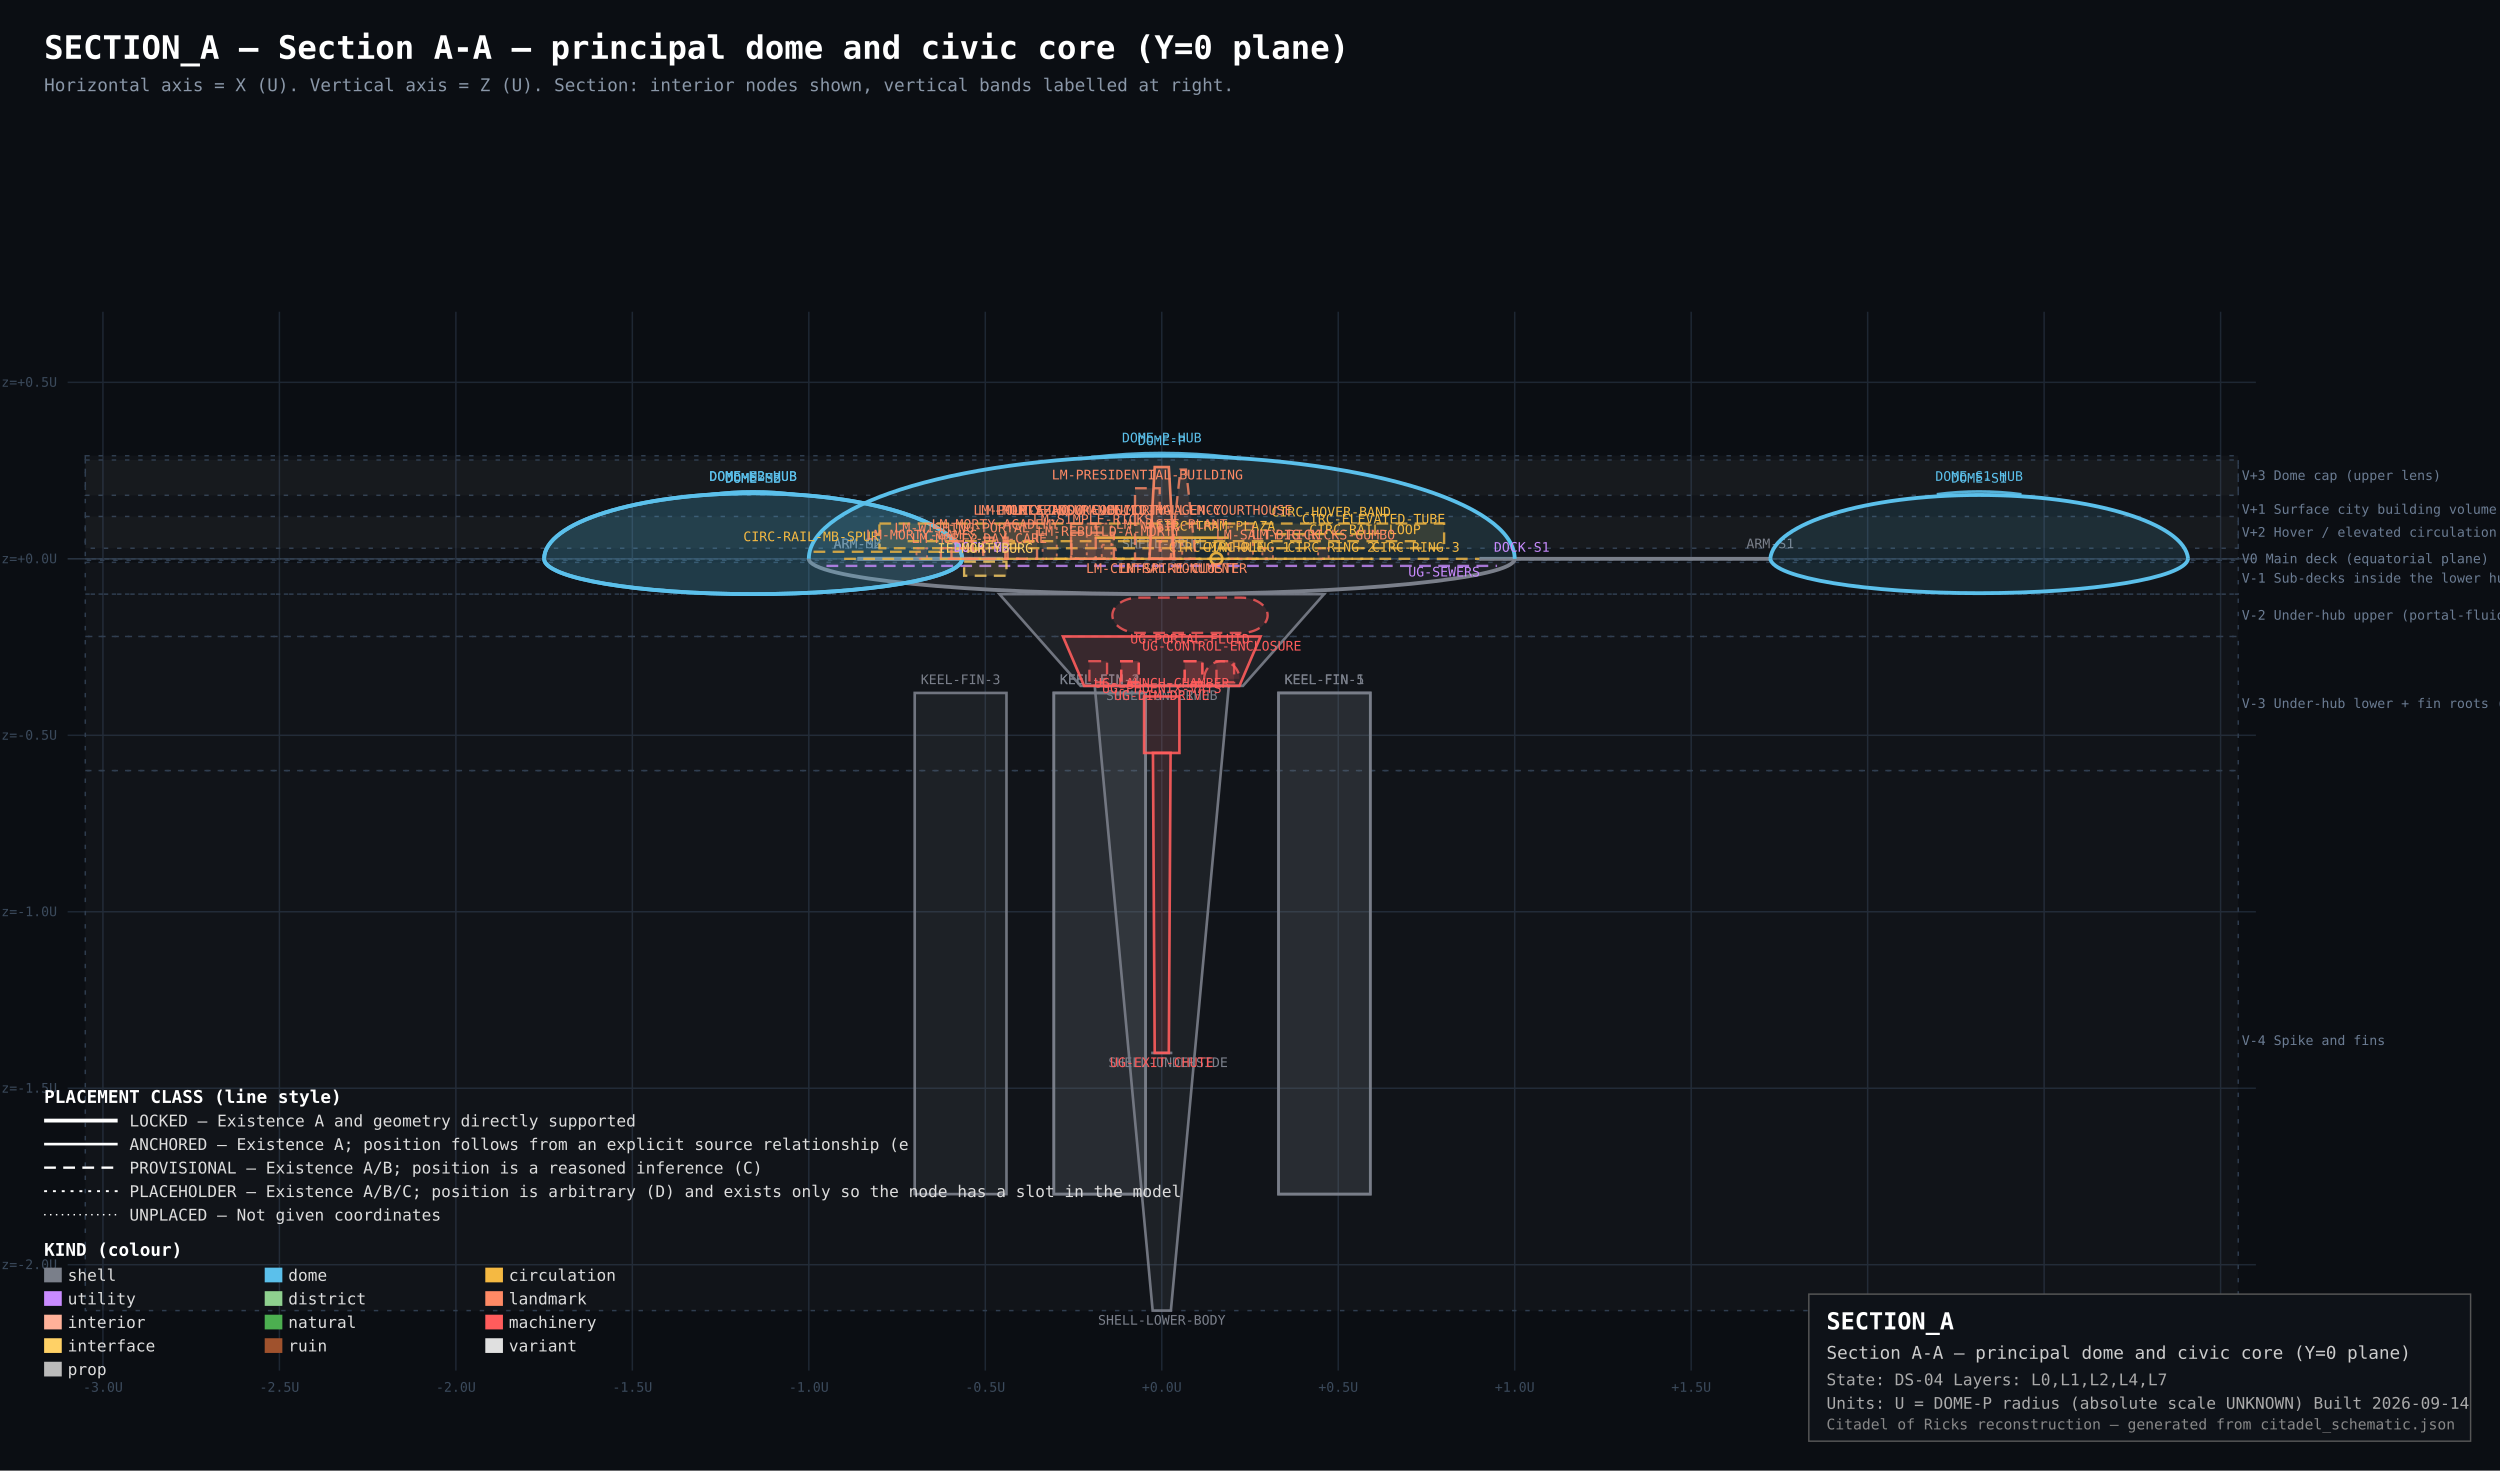
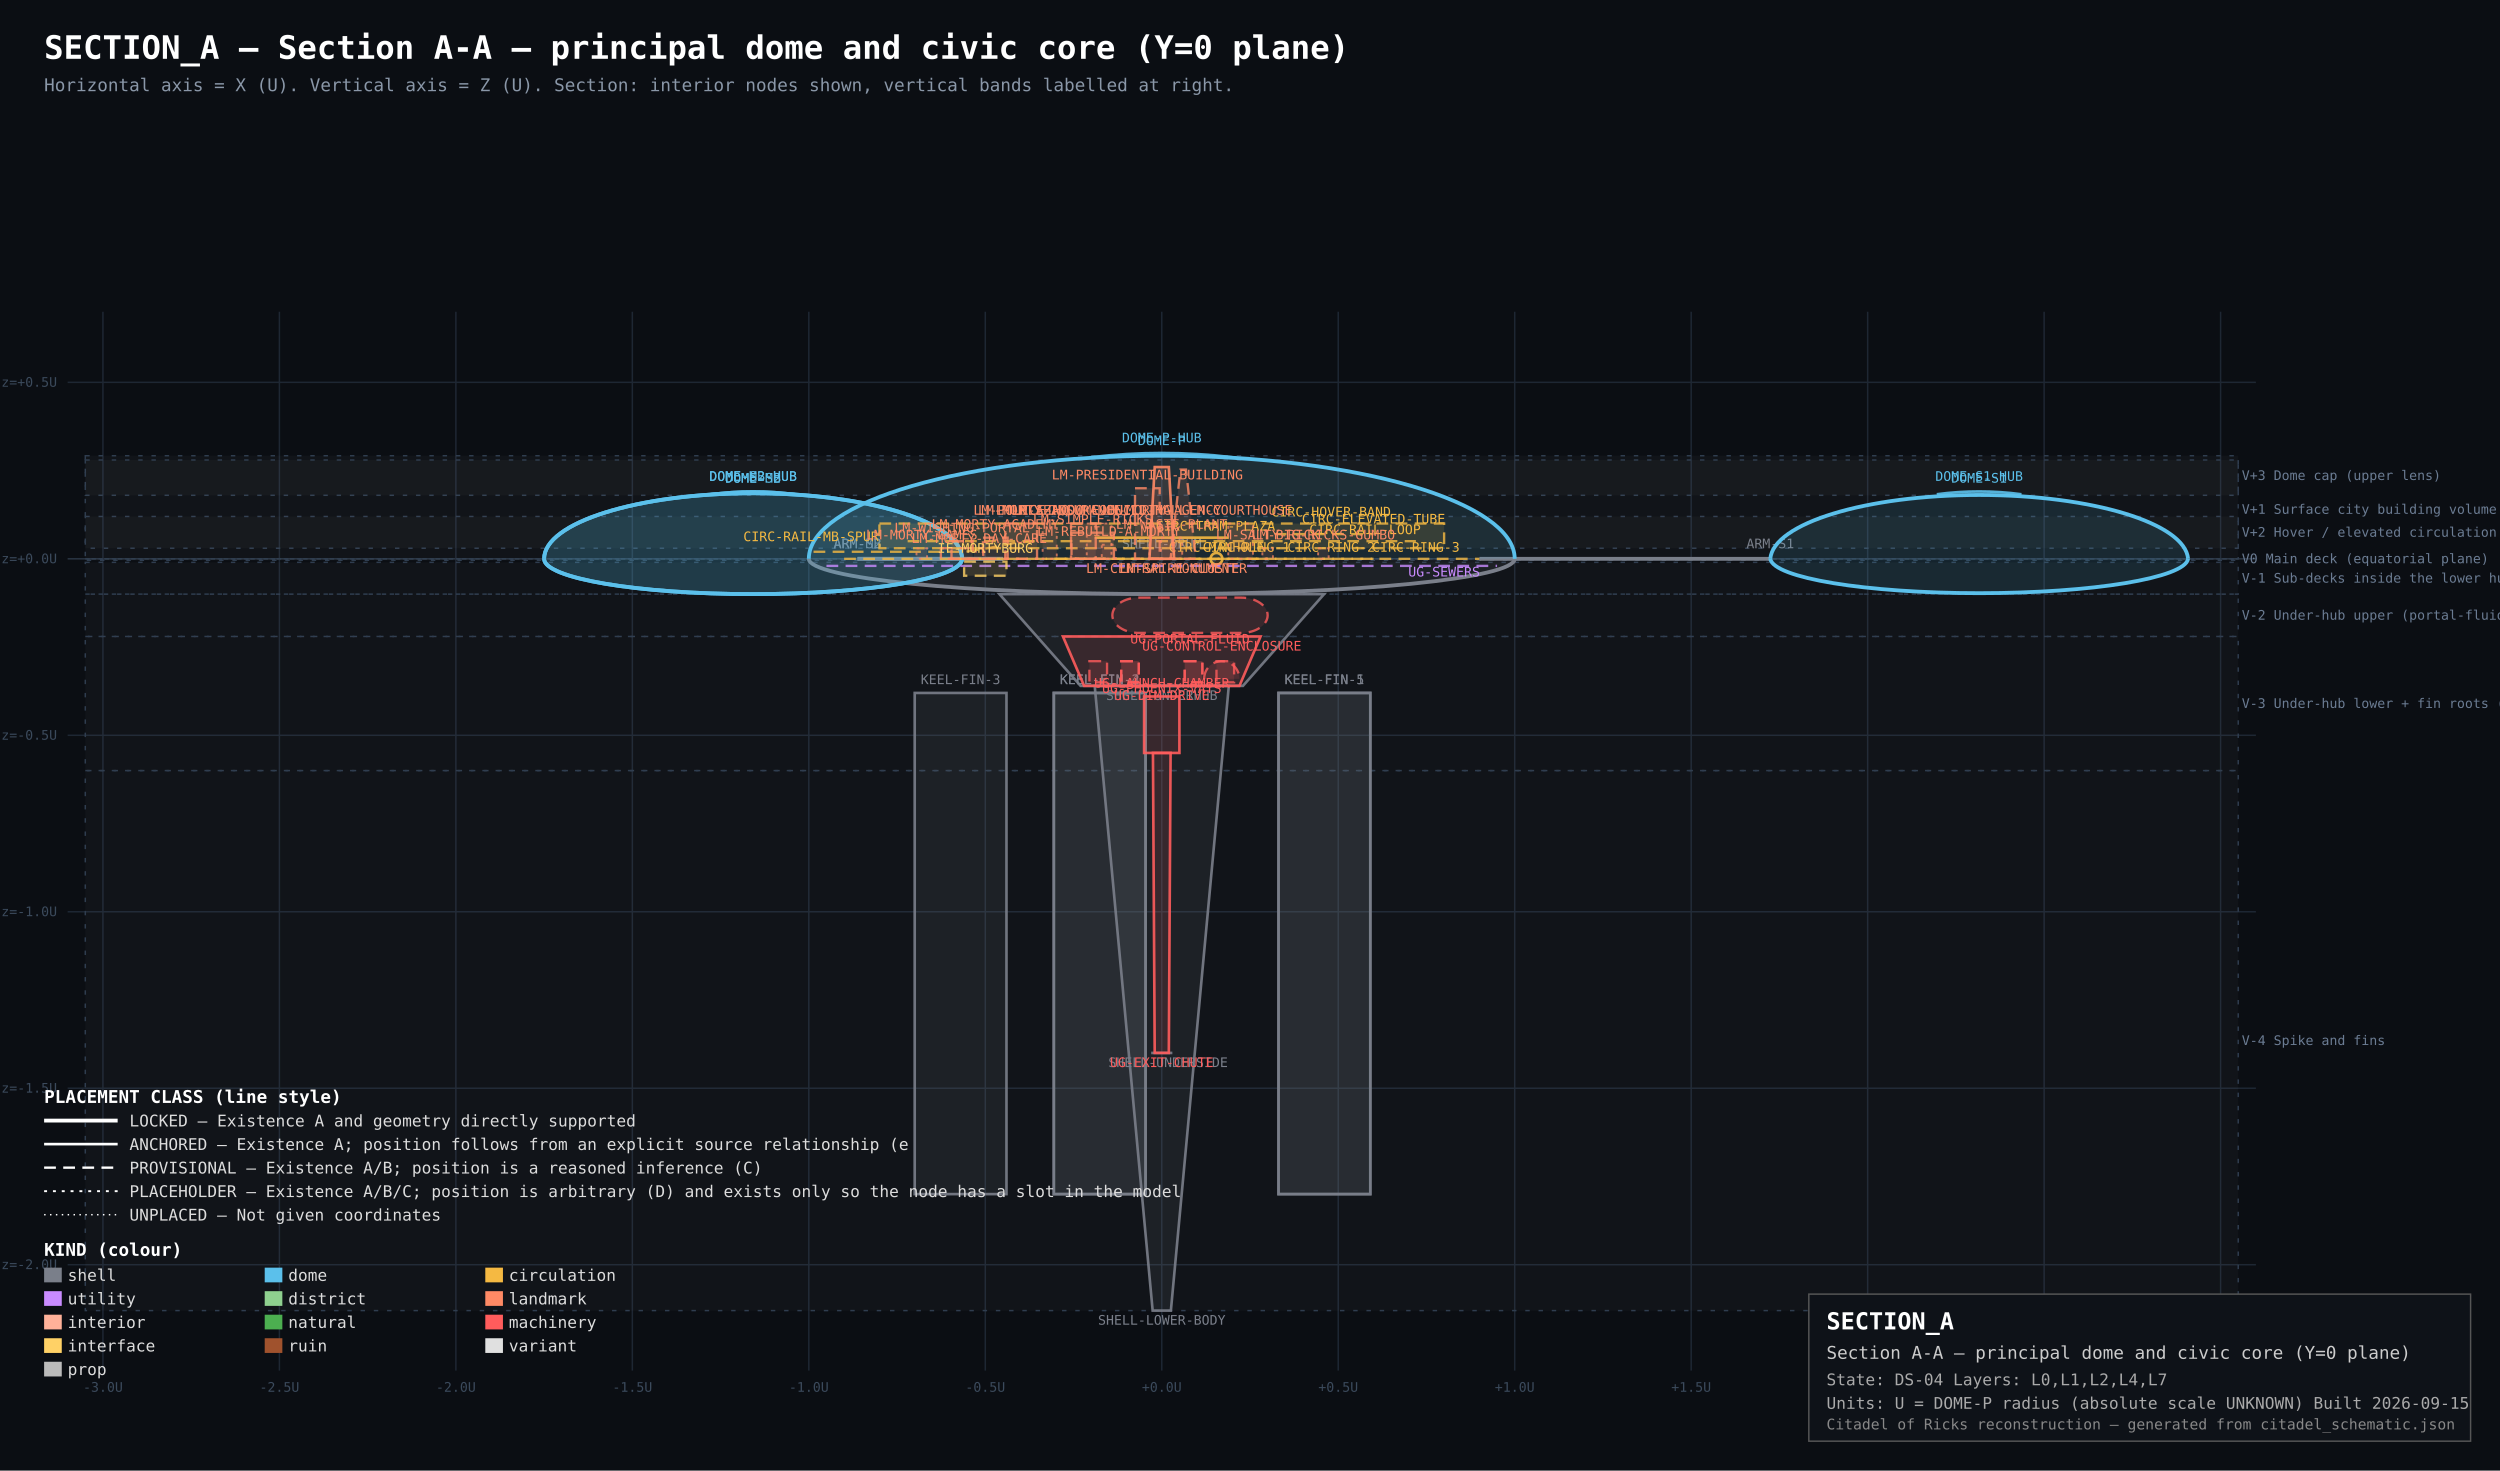
<svg xmlns="http://www.w3.org/2000/svg" width="1700" height="1000" viewBox="0 0 1700 1000" font-family="ui-monospace, Consolas, monospace">
  <rect width="1700" height="1000" fill="#0b0e13" />
  <line x1="46.0" y1="860.0" x2="1534.0" y2="860.0" stroke="#1e2733" stroke-width="1" />
  <text x="38.8" y="863.0" font-size="9" text-anchor="end" fill="#3b4a5c" font-family="ui-monospace, Consolas, monospace">z=-2.0U</text>
  <line x1="46.0" y1="740.0" x2="1534.0" y2="740.0" stroke="#1e2733" stroke-width="1" />
  <text x="38.8" y="743.0" font-size="9" text-anchor="end" fill="#3b4a5c" font-family="ui-monospace, Consolas, monospace">z=-1.5U</text>
  <line x1="46.0" y1="620.0" x2="1534.0" y2="620.0" stroke="#1e2733" stroke-width="1" />
  <text x="38.8" y="623.0" font-size="9" text-anchor="end" fill="#3b4a5c" font-family="ui-monospace, Consolas, monospace">z=-1.0U</text>
  <line x1="46.0" y1="500.0" x2="1534.0" y2="500.0" stroke="#1e2733" stroke-width="1" />
  <text x="38.8" y="503.0" font-size="9" text-anchor="end" fill="#3b4a5c" font-family="ui-monospace, Consolas, monospace">z=-0.5U</text>
  <line x1="46.0" y1="380.0" x2="1534.0" y2="380.0" stroke="#2a3644" stroke-width="1" />
  <text x="38.8" y="383.0" font-size="9" text-anchor="end" fill="#3b4a5c" font-family="ui-monospace, Consolas, monospace">z=+0.0U</text>
  <line x1="46.0" y1="260.0" x2="1534.0" y2="260.0" stroke="#1e2733" stroke-width="1" />
  <text x="38.8" y="263.0" font-size="9" text-anchor="end" fill="#3b4a5c" font-family="ui-monospace, Consolas, monospace">z=+0.5U</text>
  <line x1="70.0" y1="212.0" x2="70.0" y2="932.0" stroke="#1e2733" stroke-width="1" />
  <text x="70.0" y="946.4" font-size="9" text-anchor="middle" fill="#3b4a5c" font-family="ui-monospace, Consolas, monospace">-3.0U</text>
  <line x1="190.0" y1="212.0" x2="190.0" y2="932.0" stroke="#1e2733" stroke-width="1" />
  <text x="190.0" y="946.4" font-size="9" text-anchor="middle" fill="#3b4a5c" font-family="ui-monospace, Consolas, monospace">-2.5U</text>
  <line x1="310.0" y1="212.0" x2="310.0" y2="932.0" stroke="#1e2733" stroke-width="1" />
  <text x="310.0" y="946.4" font-size="9" text-anchor="middle" fill="#3b4a5c" font-family="ui-monospace, Consolas, monospace">-2.0U</text>
  <line x1="430.0" y1="212.0" x2="430.0" y2="932.0" stroke="#1e2733" stroke-width="1" />
  <text x="430.0" y="946.4" font-size="9" text-anchor="middle" fill="#3b4a5c" font-family="ui-monospace, Consolas, monospace">-1.5U</text>
  <line x1="550.0" y1="212.0" x2="550.0" y2="932.0" stroke="#1e2733" stroke-width="1" />
  <text x="550.0" y="946.4" font-size="9" text-anchor="middle" fill="#3b4a5c" font-family="ui-monospace, Consolas, monospace">-1.0U</text>
  <line x1="670.0" y1="212.0" x2="670.0" y2="932.0" stroke="#1e2733" stroke-width="1" />
  <text x="670.0" y="946.4" font-size="9" text-anchor="middle" fill="#3b4a5c" font-family="ui-monospace, Consolas, monospace">-0.5U</text>
  <line x1="790.0" y1="212.0" x2="790.0" y2="932.0" stroke="#1e2733" stroke-width="1" />
  <text x="790.0" y="946.4" font-size="9" text-anchor="middle" fill="#3b4a5c" font-family="ui-monospace, Consolas, monospace">+0.0U</text>
  <line x1="910.0" y1="212.0" x2="910.0" y2="932.0" stroke="#1e2733" stroke-width="1" />
  <text x="910.0" y="946.4" font-size="9" text-anchor="middle" fill="#3b4a5c" font-family="ui-monospace, Consolas, monospace">+0.5U</text>
  <line x1="1030.0" y1="212.0" x2="1030.0" y2="932.0" stroke="#1e2733" stroke-width="1" />
  <text x="1030.0" y="946.4" font-size="9" text-anchor="middle" fill="#3b4a5c" font-family="ui-monospace, Consolas, monospace">+1.0U</text>
  <line x1="1150.0" y1="212.0" x2="1150.0" y2="932.0" stroke="#1e2733" stroke-width="1" />
  <text x="1150.0" y="946.4" font-size="9" text-anchor="middle" fill="#3b4a5c" font-family="ui-monospace, Consolas, monospace">+1.5U</text>
  <line x1="1270.0" y1="212.0" x2="1270.0" y2="932.0" stroke="#1e2733" stroke-width="1" />
  <text x="1270.0" y="946.4" font-size="9" text-anchor="middle" fill="#3b4a5c" font-family="ui-monospace, Consolas, monospace">+2.0U</text>
  <line x1="1390.0" y1="212.0" x2="1390.0" y2="932.0" stroke="#1e2733" stroke-width="1" />
  <text x="1390.0" y="946.4" font-size="9" text-anchor="middle" fill="#3b4a5c" font-family="ui-monospace, Consolas, monospace">+2.5U</text>
  <line x1="1510.0" y1="212.0" x2="1510.0" y2="932.0" stroke="#1e2733" stroke-width="1" />
  <text x="1510.0" y="946.4" font-size="9" text-anchor="middle" fill="#3b4a5c" font-family="ui-monospace, Consolas, monospace">+3.0U</text>
  <rect x="58.0" y="309.9" width="1464.0" height="26.9" fill="#ffffff" fill-opacity="0.025" stroke="#2f3d4f" stroke-dasharray="3,6" />
  <text x="1524.4" y="326.4" font-size="9" text-anchor="start" fill="#6b7c93" font-family="ui-monospace, Consolas, monospace">V+3 Dome cap (upper lens)</text>
  <rect x="58.0" y="351.2" width="1464.0" height="21.6" fill="#ffffff" fill-opacity="0.025" stroke="#2f3d4f" stroke-dasharray="3,6" />
  <text x="1524.4" y="365.0" font-size="9" text-anchor="start" fill="#6b7c93" font-family="ui-monospace, Consolas, monospace">V+2 Hover / elevated circulation band</text>
  <rect x="58.0" y="312.8" width="1464.0" height="67.2" fill="#ffffff" fill-opacity="0.025" stroke="#2f3d4f" stroke-dasharray="3,6" />
  <text x="1524.4" y="349.4" font-size="9" text-anchor="start" fill="#6b7c93" font-family="ui-monospace, Consolas, monospace">V+1 Surface city building volume</text>
  <rect x="58.0" y="380.0" width="1464.0" height="1.0" fill="#ffffff" fill-opacity="0.025" stroke="#2f3d4f" stroke-dasharray="3,6" />
  <text x="1524.4" y="383.0" font-size="9" text-anchor="start" fill="#6b7c93" font-family="ui-monospace, Consolas, monospace">V0 Main deck (equatorial plane)</text>
  <rect x="58.0" y="382.4" width="1464.0" height="21.6" fill="#ffffff" fill-opacity="0.025" stroke="#2f3d4f" stroke-dasharray="3,6" />
  <text x="1524.4" y="396.2" font-size="9" text-anchor="start" fill="#6b7c93" font-family="ui-monospace, Consolas, monospace">V-1 Sub-decks inside the lower hull</text>
  <rect x="58.0" y="404.0" width="1464.0" height="28.8" fill="#ffffff" fill-opacity="0.025" stroke="#2f3d4f" stroke-dasharray="3,6" />
  <text x="1524.4" y="421.4" font-size="9" text-anchor="start" fill="#6b7c93" font-family="ui-monospace, Consolas, monospace">V-2 Under-hub upper (portal-fluid production)</text>
  <rect x="58.0" y="432.8" width="1464.0" height="91.2" fill="#ffffff" fill-opacity="0.025" stroke="#2f3d4f" stroke-dasharray="3,6" />
  <text x="1524.4" y="481.4" font-size="9" text-anchor="start" fill="#6b7c93" font-family="ui-monospace, Consolas, monospace">V-3 Under-hub lower + fin roots (Dimensional Drive, launch)</text>
  <rect x="58.0" y="524.0" width="1464.0" height="367.2" fill="#ffffff" fill-opacity="0.025" stroke="#2f3d4f" stroke-dasharray="3,6" />
  <text x="1524.4" y="710.6" font-size="9" text-anchor="start" fill="#6b7c93" font-family="ui-monospace, Consolas, monospace">V-4 Spike and fins</text>
  <text x="30" y="40" font-size="22" fill="#fff" font-weight="bold">SECTION_A — Section A-A — principal dome and civic core (Y=0 plane)</text>
  <text x="30" y="62" font-size="12" fill="#8a97a8">Horizontal axis = X (U). Vertical axis = Z (U). Section: interior nodes shown, vertical bands labelled at right.</text>
  <path d="M 550.0,380.0 A 240.0 24.0 0 0 0 1030.0,380.0" stroke="#7a7f8a" stroke-width="2.6" stroke-opacity="1.0" fill="#7a7f8a" fill-opacity="0.12" />
  <text x="790.0" y="372.8" font-size="9" text-anchor="middle" fill="#7a7f8a" font-family="ui-monospace, Consolas, monospace">SHELL-DRUM</text>
  <polygon points="679.6,404.0 900.4,404.0 845.2,466.4 734.8,466.4" stroke="#7a7f8a" stroke-width="1.8" stroke-opacity="0.9" fill="#7a7f8a" fill-opacity="0.12" />
  <text x="790.0" y="476.0" font-size="9" text-anchor="middle" fill="#7a7f8a" font-family="ui-monospace, Consolas, monospace">SHELL-UNDERHUB</text>
  <rect x="869.4" y="471.2" width="62.4" height="340.8" stroke="#7a7f8a" stroke-width="1.8" stroke-opacity="0.9" fill="#7a7f8a" fill-opacity="0.12" />
  <text x="900.6" y="465.2" font-size="9" text-anchor="middle" fill="#7a7f8a" font-family="ui-monospace, Consolas, monospace">KEEL-FIN-1</text>
  <rect x="716.6" y="471.2" width="62.4" height="340.8" stroke="#7a7f8a" stroke-width="1.8" stroke-opacity="0.9" fill="#7a7f8a" fill-opacity="0.12" />
  <text x="747.8" y="465.2" font-size="9" text-anchor="middle" fill="#7a7f8a" font-family="ui-monospace, Consolas, monospace">KEEL-FIN-2</text>
  <rect x="622.0" y="471.2" width="62.4" height="340.8" stroke="#7a7f8a" stroke-width="1.8" stroke-opacity="0.9" fill="#7a7f8a" fill-opacity="0.12" />
  <text x="653.2" y="465.2" font-size="9" text-anchor="middle" fill="#7a7f8a" font-family="ui-monospace, Consolas, monospace">KEEL-FIN-3</text>
  <rect x="716.6" y="471.2" width="62.4" height="340.8" stroke="#7a7f8a" stroke-width="1.8" stroke-opacity="0.9" fill="#7a7f8a" fill-opacity="0.12" />
  <text x="747.8" y="465.2" font-size="9" text-anchor="middle" fill="#7a7f8a" font-family="ui-monospace, Consolas, monospace">KEEL-FIN-4</text>
  <rect x="869.4" y="471.2" width="62.4" height="340.8" stroke="#7a7f8a" stroke-width="1.8" stroke-opacity="0.9" fill="#7a7f8a" fill-opacity="0.12" />
  <text x="900.6" y="465.2" font-size="9" text-anchor="middle" fill="#7a7f8a" font-family="ui-monospace, Consolas, monospace">KEEL-FIN-5</text>
  <polygon points="744.4,466.4 835.6,466.4 796.2,891.2 783.8,891.2" stroke="#7a7f8a" stroke-width="1.8" stroke-opacity="0.9" fill="#7a7f8a" fill-opacity="0.12" />
  <text x="790.0" y="900.8" font-size="9" text-anchor="middle" fill="#7a7f8a" font-family="ui-monospace, Consolas, monospace">SHELL-LOWER-BODY</text>
  <line x1="782.8" y1="716.0" x2="797.2" y2="716.0" stroke="#7a7f8a" stroke-width="1.8" stroke-opacity="0.9" fill="none" />
  <text x="794.3" y="725.6" font-size="9" text-anchor="middle" fill="#7a7f8a" font-family="ui-monospace, Consolas, monospace">SHELL-UNDERSIDE</text>
  <polyline points="1006.0,380.0 1104.9,380.0 1203.8,380.0" stroke="#7a7f8a" stroke-width="2.6" stroke-opacity="1.0" fill="none" />
  <text x="1203.8" y="372.8" font-size="9" text-anchor="middle" fill="#7a7f8a" font-family="ui-monospace, Consolas, monospace">ARM-S1</text>
  <polyline points="682.0,380.0 632.6,380.0 583.1,380.0" stroke="#7a7f8a" stroke-width="2.6" stroke-opacity="1.0" fill="none" />
  <text x="583.1" y="372.8" font-size="9" text-anchor="middle" fill="#7a7f8a" font-family="ui-monospace, Consolas, monospace">ARM-S2</text>
  <polyline points="682.0,380.0 632.6,380.0 583.1,380.0" stroke="#7a7f8a" stroke-width="2.6" stroke-opacity="1.0" fill="none" />
  <text x="583.1" y="372.8" font-size="9" text-anchor="middle" fill="#7a7f8a" font-family="ui-monospace, Consolas, monospace">ARM-MB</text>
  <path d="M 550.0,380.0 A 240.0 70.1 0 0 1 1030.0,380.0" stroke="#5bc0eb" stroke-width="2.6" stroke-opacity="1.0" fill="#5bc0eb" fill-opacity="0.12" />
  <text x="790.0" y="302.7" font-size="9" text-anchor="middle" fill="#5bc0eb" font-family="ui-monospace, Consolas, monospace">DOME-P</text>
  <path d="M 1203.8,380.0 A 142.1 44.6 0 0 1 1487.9,380.0" stroke="#5bc0eb" stroke-width="2.6" stroke-opacity="1.0" fill="#5bc0eb" fill-opacity="0.12" />
  <path d="M 1203.8,380.0 A 142.1 24.0 0 0 0 1487.9,380.0" stroke="#5bc0eb" stroke-width="2.6" stroke-opacity="1.0" fill="#5bc0eb" fill-opacity="0.12" />
  <text x="1345.8" y="328.2" font-size="9" text-anchor="middle" fill="#5bc0eb" font-family="ui-monospace, Consolas, monospace">DOME-S1</text>
  <path d="M 370.0,380.0 A 142.1 44.6 0 0 1 654.2,380.0" stroke="#5bc0eb" stroke-width="2.6" stroke-opacity="1.0" fill="#5bc0eb" fill-opacity="0.12" />
  <path d="M 370.0,380.0 A 142.1 24.0 0 0 0 654.2,380.0" stroke="#5bc0eb" stroke-width="2.6" stroke-opacity="1.0" fill="#5bc0eb" fill-opacity="0.12" />
  <text x="512.1" y="328.2" font-size="9" text-anchor="middle" fill="#5bc0eb" font-family="ui-monospace, Consolas, monospace">DOME-S2</text>
  <path d="M 370.0,380.0 A 142.1 44.6 0 0 1 654.2,380.0" stroke="#5bc0eb" stroke-width="2.6" stroke-opacity="1.0" fill="#5bc0eb" fill-opacity="0.12" />
  <path d="M 370.0,380.0 A 142.1 24.0 0 0 0 654.2,380.0" stroke="#5bc0eb" stroke-width="2.6" stroke-opacity="1.0" fill="#5bc0eb" fill-opacity="0.12" />
  <text x="512.1" y="328.2" font-size="9" text-anchor="middle" fill="#5bc0eb" font-family="ui-monospace, Consolas, monospace">DOME-MB</text>
  <path d="M 742.0,310.9 A 401.4 401.4 0 0 1 838.0,310.9" stroke="#5bc0eb" stroke-width="1.8" stroke-opacity="0.9" fill="#5bc0eb" fill-opacity="0.12" />
  <text x="790.0" y="300.8" font-size="9" text-anchor="middle" fill="#5bc0eb" font-family="ui-monospace, Consolas, monospace">DOME-P-HUB</text>
  <path d="M 1317.0,336.1 A 217.0 217.0 0 0 1 1374.6,336.1" stroke="#5bc0eb" stroke-width="1.8" stroke-opacity="0.9" fill="#5bc0eb" fill-opacity="0.12" />
  <text x="1345.8" y="327.0" font-size="9" text-anchor="middle" fill="#5bc0eb" font-family="ui-monospace, Consolas, monospace">DOME-S1-HUB</text>
  <path d="M 483.3,336.1 A 217.0 217.0 0 0 1 540.9,336.1" stroke="#5bc0eb" stroke-width="1.8" stroke-opacity="0.9" fill="#5bc0eb" fill-opacity="0.12" />
  <text x="512.1" y="327.0" font-size="9" text-anchor="middle" fill="#5bc0eb" font-family="ui-monospace, Consolas, monospace">DOME-S2-HUB</text>
  <path d="M 483.3,336.1 A 217.0 217.0 0 0 1 540.9,336.1" stroke="#5bc0eb" stroke-width="1.8" stroke-opacity="0.9" fill="#5bc0eb" fill-opacity="0.12" />
  <text x="512.1" y="327.0" font-size="9" text-anchor="middle" fill="#5bc0eb" font-family="ui-monospace, Consolas, monospace">DOME-MB-HUB</text>
  <line x1="718.0" y1="380.0" x2="862.0" y2="380.0" stroke="#f5b942" stroke-width="1.6" stroke-opacity="0.8" stroke-dasharray="8,5" fill="none" />
  <text x="847.6" y="375.2" font-size="9" text-anchor="middle" fill="#f5b942" font-family="ui-monospace, Consolas, monospace">CIRC-RING-1</text>
  <line x1="646.0" y1="380.0" x2="934.0" y2="380.0" stroke="#f5b942" stroke-width="1.6" stroke-opacity="0.8" stroke-dasharray="8,5" fill="none" />
  <text x="905.2" y="375.2" font-size="9" text-anchor="middle" fill="#f5b942" font-family="ui-monospace, Consolas, monospace">CIRC-RING-2</text>
  <line x1="574.0" y1="380.0" x2="1006.0" y2="380.0" stroke="#f5b942" stroke-width="1.6" stroke-opacity="0.8" stroke-dasharray="8,5" fill="none" />
  <text x="962.8" y="375.2" font-size="9" text-anchor="middle" fill="#f5b942" font-family="ui-monospace, Consolas, monospace">CIRC-RING-3</text>
  <line x1="617.2" y1="368.0" x2="962.8" y2="368.0" stroke="#f5b942" stroke-width="1.6" stroke-opacity="0.8" stroke-dasharray="8,5" fill="none" />
  <text x="928.2" y="363.2" font-size="9" text-anchor="middle" fill="#f5b942" font-family="ui-monospace, Consolas, monospace">CIRC-RAIL-LOOP</text>
  <polyline points="703.6,368.0 689.8,369.2 671.6,372.8 656.7,375.2 619.5,375.2 568.6,375.2 551.5,375.2" stroke="#f5b942" stroke-width="1.6" stroke-opacity="0.8" stroke-dasharray="8,5" fill="none" />
  <text x="551.5" y="368.0" font-size="9" text-anchor="middle" fill="#f5b942" font-family="ui-monospace, Consolas, monospace">CIRC-RAIL-MB-SPUR</text>
  <line x1="744.4" y1="365.6" x2="835.6" y2="365.6" stroke="#f5b942" stroke-width="1.8" stroke-opacity="0.9" fill="none" />
  <text x="826.5" y="360.8" font-size="9" text-anchor="middle" fill="#f5b942" font-family="ui-monospace, Consolas, monospace">CIRC-TRAM-PLAZA</text>
  <rect x="598.0" y="356.0" width="384.0" height="16.8" stroke="#f5b942" stroke-width="1.6" stroke-opacity="0.8" stroke-dasharray="8,5" fill="#f5b942" fill-opacity="0.12" />
  <text x="905.2" y="351.2" font-size="9" text-anchor="middle" fill="#f5b942" font-family="ui-monospace, Consolas, monospace">CIRC-HOVER-BAND</text>
  <circle cx="827.2" cy="380.0" r="4" stroke="#f5b942" stroke-width="1.8" stroke-opacity="0.9" fill="#f5b942" fill-opacity="0.12" />
  <text x="827.2" y="375.2" font-size="9" text-anchor="middle" fill="#f5b942" font-family="ui-monospace, Consolas, monospace">CIRC-MANHOLE</text>
  <polyline points="866.8,363.2 898.0,363.2 934.0,363.2" stroke="#f5b942" stroke-width="1.6" stroke-opacity="0.8" stroke-dasharray="8,5" fill="none" />
  <text x="934.0" y="356.0" font-size="9" text-anchor="middle" fill="#f5b942" font-family="ui-monospace, Consolas, monospace">CIRC-ELEVATED-TUBE</text>
  <line x1="562.0" y1="384.8" x2="1018.0" y2="384.8" stroke="#c98bff" stroke-width="1.6" stroke-opacity="0.8" stroke-dasharray="8,5" fill="none" />
  <text x="982.0" y="392.0" font-size="9" text-anchor="middle" fill="#c98bff" font-family="ui-monospace, Consolas, monospace">UG-SEWERS</text>
-   <text x="1034.8" y="375.2" font-size="9" text-anchor="middle" fill="#c98bff" font-family="ui-monospace, Consolas, monospace">DOCK-S1</text>
-   <text x="667.6" y="375.2" font-size="9" text-anchor="middle" fill="#c98bff" font-family="ui-monospace, Consolas, monospace">DOCK-S2</text>
-   <text x="667.6" y="375.2" font-size="9" text-anchor="middle" fill="#c98bff" font-family="ui-monospace, Consolas, monospace">DOCK-MB</text>
  <polygon points="785.2,317.6 794.8,317.6 798.4,380.0 781.6,380.0" stroke="#ff8a65" stroke-width="1.8" stroke-opacity="0.9" fill="#ff8a65" fill-opacity="0.12" />
  <text x="790.0" y="389.6" font-size="9" text-anchor="middle" fill="#ff8a65" font-family="ui-monospace, Consolas, monospace">LM-CENTRAL-MONUMENT</text>
  <polygon points="802.7,319.3 806.5,319.3 813.2,380.0 796.0,380.0" stroke="#ff8a65" stroke-width="1.6" stroke-opacity="0.8" stroke-dasharray="8,5" fill="#ff8a65" fill-opacity="0.12" />
  <text x="804.6" y="389.6" font-size="9" text-anchor="middle" fill="#ff8a65" font-family="ui-monospace, Consolas, monospace">LM-SPIRE-CLUSTER</text>
  <rect x="771.8" y="332.0" width="16.8" height="48.0" stroke="#ff8a65" stroke-width="1.6" stroke-opacity="0.8" stroke-dasharray="8,5" fill="#ff8a65" fill-opacity="0.12" />
  <text x="780.2" y="326.0" font-size="9" text-anchor="middle" fill="#ff8a65" font-family="ui-monospace, Consolas, monospace">LM-PRESIDENTIAL-BUILDING</text>
  <rect x="728.3" y="356.0" width="16.8" height="24.0" stroke="#ff8a65" stroke-width="1.6" stroke-opacity="0.8" stroke-dasharray="8,5" fill="#ff8a65" fill-opacity="0.12" />
  <text x="736.7" y="350.0" font-size="9" text-anchor="middle" fill="#ff8a65" font-family="ui-monospace, Consolas, monospace">LM-PLAZA-DOME-BUILDING</text>
  <rect x="739.0" y="356.0" width="16.8" height="24.0" stroke="#ff8a65" stroke-width="1.3" stroke-opacity="0.7" stroke-dasharray="2,4" fill="#ff8a65" fill-opacity="0.12" />
  <text x="747.4" y="350.0" font-size="9" text-anchor="middle" fill="#ff8a65" font-family="ui-monospace, Consolas, monospace">LM-SHADOW-COUNCIL-HALL</text>
  <rect x="835.2" y="356.0" width="16.8" height="24.0" stroke="#ff8a65" stroke-width="1.3" stroke-opacity="0.7" stroke-dasharray="2,4" fill="#ff8a65" fill-opacity="0.12" />
  <text x="843.6" y="350.0" font-size="9" text-anchor="middle" fill="#ff8a65" font-family="ui-monospace, Consolas, monospace">LM-COURTHOUSE</text>
  <rect x="781.6" y="356.0" width="16.8" height="24.0" stroke="#ff8a65" stroke-width="1.3" stroke-opacity="0.7" stroke-dasharray="2,4" fill="#ff8a65" fill-opacity="0.12" />
  <text x="790.0" y="350.0" font-size="9" text-anchor="middle" fill="#ff8a65" font-family="ui-monospace, Consolas, monospace">LM-MORTY-AGENCY</text>
  <rect x="683.6" y="356.0" width="21.6" height="24.0" stroke="#ff8a65" stroke-width="1.6" stroke-opacity="0.8" stroke-dasharray="8,5" fill="#ff8a65" fill-opacity="0.12" />
  <text x="694.4" y="350.0" font-size="9" text-anchor="middle" fill="#ff8a65" font-family="ui-monospace, Consolas, monospace">LM-POLICE-HQ</text>
  <rect x="668.4" y="365.6" width="16.8" height="14.4" stroke="#ff8a65" stroke-width="1.6" stroke-opacity="0.8" stroke-dasharray="8,5" fill="#ff8a65" fill-opacity="0.12" />
  <text x="676.8" y="359.6" font-size="9" text-anchor="middle" fill="#ff8a65" font-family="ui-monospace, Consolas, monospace">LM-MORTY-ACADEMY</text>
  <rect x="728.6" y="362.2" width="28.8" height="17.8" stroke="#ff8a65" stroke-width="1.6" stroke-opacity="0.8" stroke-dasharray="8,5" fill="#ff8a65" fill-opacity="0.12" />
  <text x="743.0" y="356.2" font-size="9" text-anchor="middle" fill="#ff8a65" font-family="ui-monospace, Consolas, monospace">LM-SIMPLE-RICKS</text>
  <rect x="639.8" y="372.8" width="28.8" height="7.2" stroke="#ff8a65" stroke-width="1.6" stroke-opacity="0.8" stroke-dasharray="8,5" fill="none" />
  <rect x="647.0" y="368.0" width="14.4" height="12.0" stroke="#ff8a65" stroke-width="1.6" stroke-opacity="0.8" stroke-dasharray="8,5" fill="#ff8a65" fill-opacity="0.12" />
  <text x="654.2" y="362.0" font-size="9" text-anchor="middle" fill="#ff8a65" font-family="ui-monospace, Consolas, monospace">LM-WISHING-PORTAL</text>
  <rect x="789.5" y="365.6" width="14.4" height="14.4" stroke="#ff8a65" stroke-width="1.3" stroke-opacity="0.7" stroke-dasharray="2,4" fill="#ff8a65" fill-opacity="0.12" />
  <text x="796.7" y="359.6" font-size="9" text-anchor="middle" fill="#ff8a65" font-family="ui-monospace, Consolas, monospace">LM-WASTE-PLANT</text>
  <rect x="662.3" y="375.2" width="7.2" height="4.8" stroke="#ff8a65" stroke-width="1.3" stroke-opacity="0.7" stroke-dasharray="2,4" fill="#ff8a65" fill-opacity="0.12" />
  <text x="665.9" y="369.2" font-size="9" text-anchor="middle" fill="#ff8a65" font-family="ui-monospace, Consolas, monospace">LM-MORTY-DAY-CARE</text>
  <rect x="623.2" y="372.8" width="7.2" height="7.2" stroke="#ff8a65" stroke-width="1.3" stroke-opacity="0.7" stroke-dasharray="2,4" fill="#ff8a65" fill-opacity="0.12" />
  <text x="626.8" y="366.8" font-size="9" text-anchor="middle" fill="#ff8a65" font-family="ui-monospace, Consolas, monospace">LM-MORTY-GAMES</text>
  <rect x="709.0" y="356.0" width="9.6" height="24.0" stroke="#ff8a65" stroke-width="1.3" stroke-opacity="0.7" stroke-dasharray="2,4" fill="#ff8a65" fill-opacity="0.12" />
  <text x="713.8" y="350.0" font-size="9" text-anchor="middle" fill="#ff8a65" font-family="ui-monospace, Consolas, monospace">LM-MORTY-INSURANCE</text>
  <rect x="858.4" y="372.8" width="7.2" height="7.2" stroke="#ff8a65" stroke-width="1.3" stroke-opacity="0.7" stroke-dasharray="2,4" fill="#ff8a65" fill-opacity="0.12" />
  <text x="862.0" y="366.8" font-size="9" text-anchor="middle" fill="#ff8a65" font-family="ui-monospace, Consolas, monospace">LM-SALTY-RICK</text>
  <rect x="896.3" y="372.8" width="7.2" height="7.2" stroke="#ff8a65" stroke-width="1.3" stroke-opacity="0.7" stroke-dasharray="2,4" fill="#ff8a65" fill-opacity="0.12" />
  <text x="899.9" y="366.8" font-size="9" text-anchor="middle" fill="#ff8a65" font-family="ui-monospace, Consolas, monospace">LM-BIG-RICKS-GUMBO</text>
  <rect x="749.2" y="370.4" width="9.6" height="9.6" stroke="#ff8a65" stroke-width="1.3" stroke-opacity="0.7" stroke-dasharray="2,4" fill="#ff8a65" fill-opacity="0.12" />
  <text x="754.0" y="364.4" font-size="9" text-anchor="middle" fill="#ff8a65" font-family="ui-monospace, Consolas, monospace">LM-REBUILD-A-MORTY</text>
  <rect x="756.4" y="406.4" width="105.6" height="24.0" rx="18" stroke="#ff5c5c" stroke-width="1.6" stroke-opacity="0.8" stroke-dasharray="8,5" fill="#ff5c5c" fill-opacity="0.12" />
  <text x="809.2" y="437.6" font-size="9" text-anchor="middle" fill="#ff5c5c" font-family="ui-monospace, Consolas, monospace">UG-PORTAL-FLUID</text>
  <polygon points="722.8,432.8 857.2,432.8 842.8,466.4 737.2,466.4" stroke="#ff5c5c" stroke-width="1.8" stroke-opacity="0.9" fill="#ff5c5c" fill-opacity="0.12" />
  <text x="790.0" y="476.0" font-size="9" text-anchor="middle" fill="#ff5c5c" font-family="ui-monospace, Consolas, monospace">UG-DIM-DRIVE</text>
  <path d="M 818.8,461.6 A 12.0 12.0 0 0 1 842.8,461.6" stroke="#ff5c5c" stroke-width="1.6" stroke-opacity="0.8" stroke-dasharray="8,5" fill="#ff5c5c" fill-opacity="0.12" />
  <text x="830.8" y="442.4" font-size="9" text-anchor="middle" fill="#ff5c5c" font-family="ui-monospace, Consolas, monospace">UG-CONTROL-ENCLOSURE</text>
  <rect x="827.2" y="449.6" width="12.0" height="14.4" stroke="#ff5c5c" stroke-width="1.6" stroke-opacity="0.8" stroke-dasharray="8,5" fill="#ff5c5c" fill-opacity="0.12" />
  <rect x="805.6" y="449.6" width="12.0" height="14.4" stroke="#ff5c5c" stroke-width="1.6" stroke-opacity="0.8" stroke-dasharray="8,5" fill="#ff5c5c" fill-opacity="0.12" />
  <rect x="762.4" y="449.6" width="12.0" height="14.4" stroke="#ff5c5c" stroke-width="1.6" stroke-opacity="0.8" stroke-dasharray="8,5" fill="#ff5c5c" fill-opacity="0.12" />
  <rect x="740.8" y="449.6" width="12.0" height="14.4" stroke="#ff5c5c" stroke-width="1.6" stroke-opacity="0.8" stroke-dasharray="8,5" fill="#ff5c5c" fill-opacity="0.12" />
  <rect x="762.4" y="449.6" width="12.0" height="14.4" stroke="#ff5c5c" stroke-width="1.6" stroke-opacity="0.8" stroke-dasharray="8,5" fill="#ff5c5c" fill-opacity="0.12" />
  <rect x="805.6" y="449.6" width="12.0" height="14.4" stroke="#ff5c5c" stroke-width="1.6" stroke-opacity="0.8" stroke-dasharray="8,5" fill="#ff5c5c" fill-opacity="0.12" />
  <text x="790.0" y="471.2" font-size="9" text-anchor="middle" fill="#ff5c5c" font-family="ui-monospace, Consolas, monospace">UG-PHOENIX-VATS</text>
  <rect x="778.0" y="473.6" width="24.0" height="38.4" stroke="#ff5c5c" stroke-width="1.8" stroke-opacity="0.9" fill="#ff5c5c" fill-opacity="0.12" />
  <text x="790.0" y="467.6" font-size="9" text-anchor="middle" fill="#ff5c5c" font-family="ui-monospace, Consolas, monospace">UG-LAUNCH-CHAMBER</text>
  <polygon points="784.0,512.0 796.0,512.0 794.8,716.0 785.2,716.0" stroke="#ff5c5c" stroke-width="1.8" stroke-opacity="0.9" fill="#ff5c5c" fill-opacity="0.12" />
  <text x="790.0" y="725.6" font-size="9" text-anchor="middle" fill="#ff5c5c" font-family="ui-monospace, Consolas, monospace">UG-EXIT-CHUTE</text>
  <rect x="655.6" y="381.9" width="28.8" height="9.6" stroke="#ffd166" stroke-width="1.6" stroke-opacity="0.8" stroke-dasharray="8,5" fill="#ffd166" fill-opacity="0.12" />
  <text x="670.0" y="375.9" font-size="9" text-anchor="middle" fill="#ffd166" font-family="ui-monospace, Consolas, monospace">IF-MORTYBURG</text>
  <text x="30" y="750" font-size="12" fill="#fff" font-family="ui-monospace, Consolas, monospace" font-weight="bold">PLACEMENT CLASS (line style)</text>
  <line x1="30" y1="762" x2="80" y2="762" stroke="#fff" stroke-width="2.6" />
  <text x="88" y="766" font-size="11" fill="#ddd" font-family="ui-monospace, Consolas, monospace">LOCKED — Existence A and geometry directly supported</text>
  <line x1="30" y1="778" x2="80" y2="778" stroke="#fff" stroke-width="1.8" />
  <text x="88" y="782" font-size="11" fill="#ddd" font-family="ui-monospace, Consolas, monospace">ANCHORED — Existence A; position follows from an explicit source relationship (e</text>
  <line x1="30" y1="794" x2="80" y2="794" stroke="#fff" stroke-width="1.6" stroke-dasharray="8,5" />
  <text x="88" y="798" font-size="11" fill="#ddd" font-family="ui-monospace, Consolas, monospace">PROVISIONAL — Existence A/B; position is a reasoned inference (C)</text>
  <line x1="30" y1="810" x2="80" y2="810" stroke="#fff" stroke-width="1.3" stroke-dasharray="2,4" />
  <text x="88" y="814" font-size="11" fill="#ddd" font-family="ui-monospace, Consolas, monospace">PLACEHOLDER — Existence A/B/C; position is arbitrary (D) and exists only so the node has a slot in the model</text>
  <line x1="30" y1="826" x2="80" y2="826" stroke="#fff" stroke-width="1.0" stroke-dasharray="1,3" />
  <text x="88" y="830" font-size="11" fill="#ddd" font-family="ui-monospace, Consolas, monospace">UNPLACED — Not given coordinates</text>
  <text x="30" y="854" font-size="12" fill="#fff" font-family="ui-monospace, Consolas, monospace" font-weight="bold">KIND (colour)</text>
  <rect x="30" y="862" width="12" height="10" fill="#7a7f8a" />
  <text x="46" y="871" font-size="11" fill="#ddd" font-family="ui-monospace, Consolas, monospace">shell</text>
  <rect x="180" y="862" width="12" height="10" fill="#5bc0eb" />
  <text x="196" y="871" font-size="11" fill="#ddd" font-family="ui-monospace, Consolas, monospace">dome</text>
  <rect x="330" y="862" width="12" height="10" fill="#f5b942" />
  <text x="346" y="871" font-size="11" fill="#ddd" font-family="ui-monospace, Consolas, monospace">circulation</text>
  <rect x="30" y="878" width="12" height="10" fill="#c98bff" />
  <text x="46" y="887" font-size="11" fill="#ddd" font-family="ui-monospace, Consolas, monospace">utility</text>
  <rect x="180" y="878" width="12" height="10" fill="#8fd18f" />
  <text x="196" y="887" font-size="11" fill="#ddd" font-family="ui-monospace, Consolas, monospace">district</text>
  <rect x="330" y="878" width="12" height="10" fill="#ff8a65" />
  <text x="346" y="887" font-size="11" fill="#ddd" font-family="ui-monospace, Consolas, monospace">landmark</text>
  <rect x="30" y="894" width="12" height="10" fill="#ffb199" />
  <text x="46" y="903" font-size="11" fill="#ddd" font-family="ui-monospace, Consolas, monospace">interior</text>
  <rect x="180" y="894" width="12" height="10" fill="#4caf50" />
  <text x="196" y="903" font-size="11" fill="#ddd" font-family="ui-monospace, Consolas, monospace">natural</text>
  <rect x="330" y="894" width="12" height="10" fill="#ff5c5c" />
  <text x="346" y="903" font-size="11" fill="#ddd" font-family="ui-monospace, Consolas, monospace">machinery</text>
  <rect x="30" y="910" width="12" height="10" fill="#ffd166" />
  <text x="46" y="919" font-size="11" fill="#ddd" font-family="ui-monospace, Consolas, monospace">interface</text>
  <rect x="180" y="910" width="12" height="10" fill="#a0522d" />
  <text x="196" y="919" font-size="11" fill="#ddd" font-family="ui-monospace, Consolas, monospace">ruin</text>
  <rect x="330" y="910" width="12" height="10" fill="#e0e0e0" />
  <text x="346" y="919" font-size="11" fill="#ddd" font-family="ui-monospace, Consolas, monospace">variant</text>
  <rect x="30" y="926" width="12" height="10" fill="#bbbbbb" />
  <text x="46" y="935" font-size="11" fill="#ddd" font-family="ui-monospace, Consolas, monospace">prop</text>
  <rect x="1230" y="880" width="450" height="100" fill="#0e1218" stroke="#555" />
  <text x="1242" y="904" font-size="16" fill="#fff" font-family="ui-monospace, Consolas, monospace" font-weight="bold">SECTION_A</text>
  <text x="1242" y="924" font-size="12" fill="#ccc" font-family="ui-monospace, Consolas, monospace">Section A-A — principal dome and civic core (Y=0 plane)</text>
  <text x="1242" y="942" font-size="11" fill="#aaa" font-family="ui-monospace, Consolas, monospace">State: DS-04   Layers: L0,L1,L2,L4,L7</text>
-   <text x="1242" y="958" font-size="11" fill="#aaa" font-family="ui-monospace, Consolas, monospace">Units: U = DOME-P radius (absolute scale UNKNOWN)   Built 2026-09-14</text>
+   <text x="1242" y="958" font-size="11" fill="#aaa" font-family="ui-monospace, Consolas, monospace">Units: U = DOME-P radius (absolute scale UNKNOWN)   Built 2026-09-15</text>
  <text x="1242" y="972" font-size="10" fill="#888" font-family="ui-monospace, Consolas, monospace">Citadel of Ricks reconstruction — generated from citadel_schematic.json</text>
</svg>
